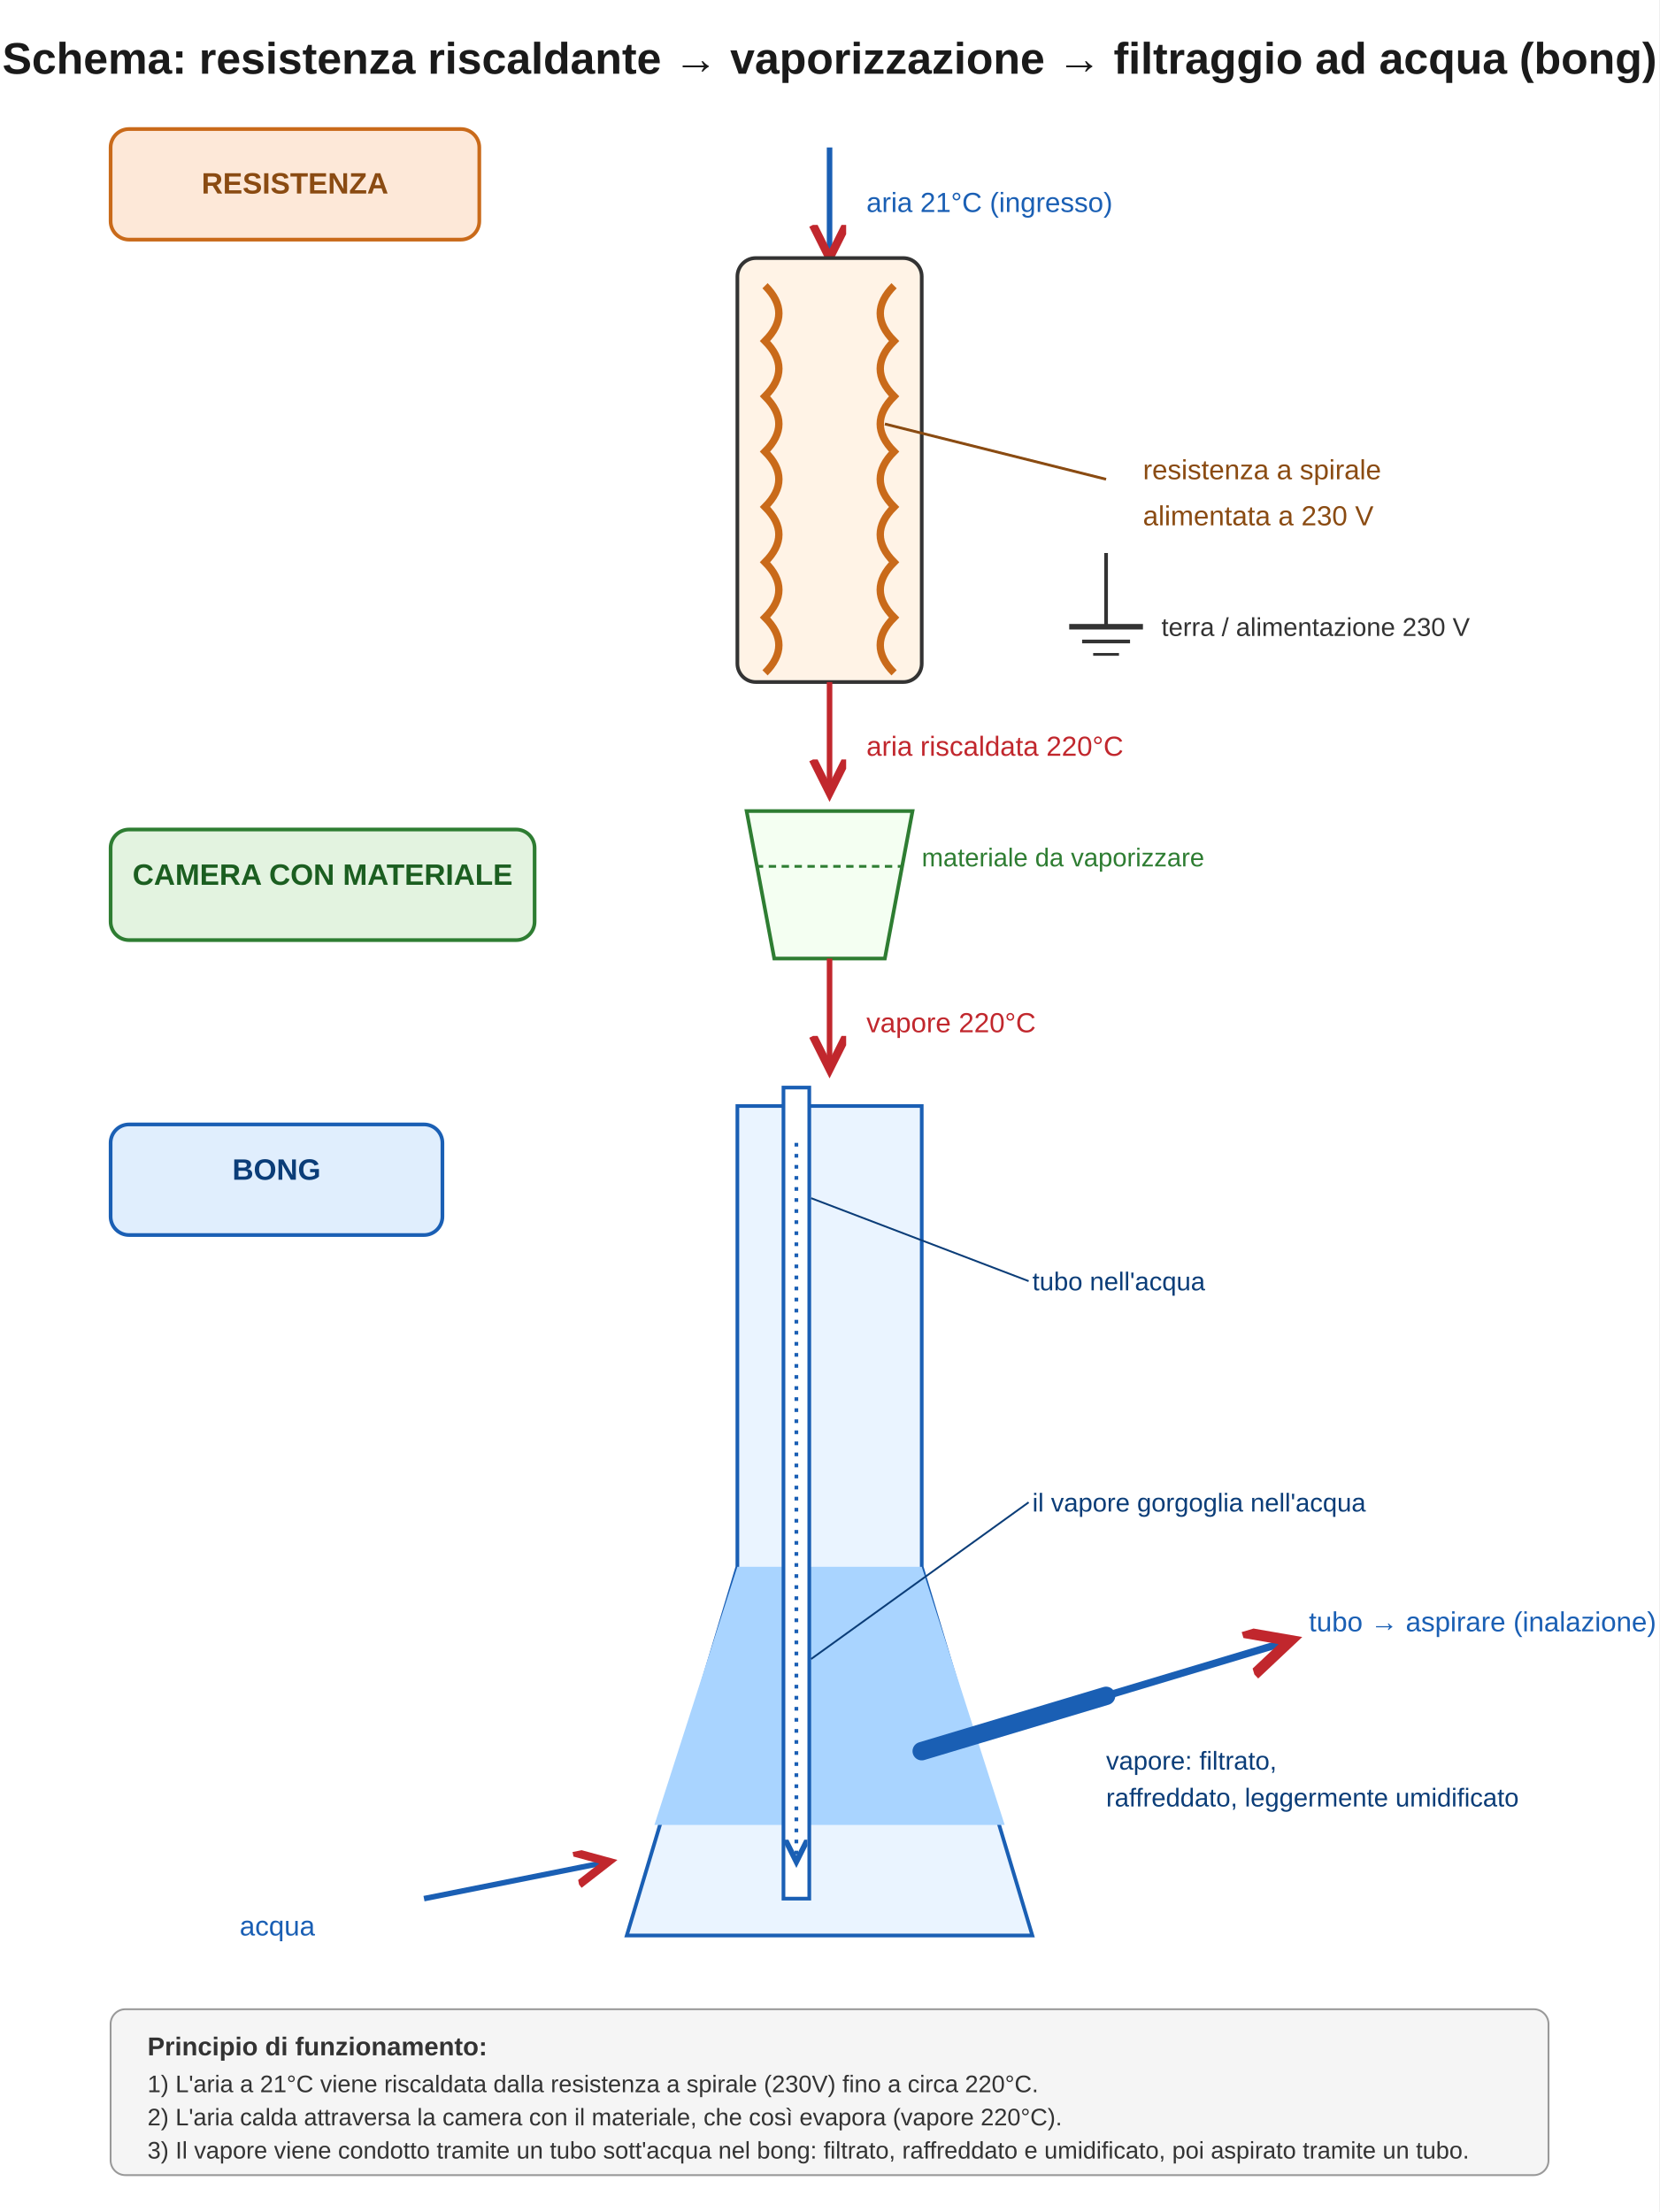
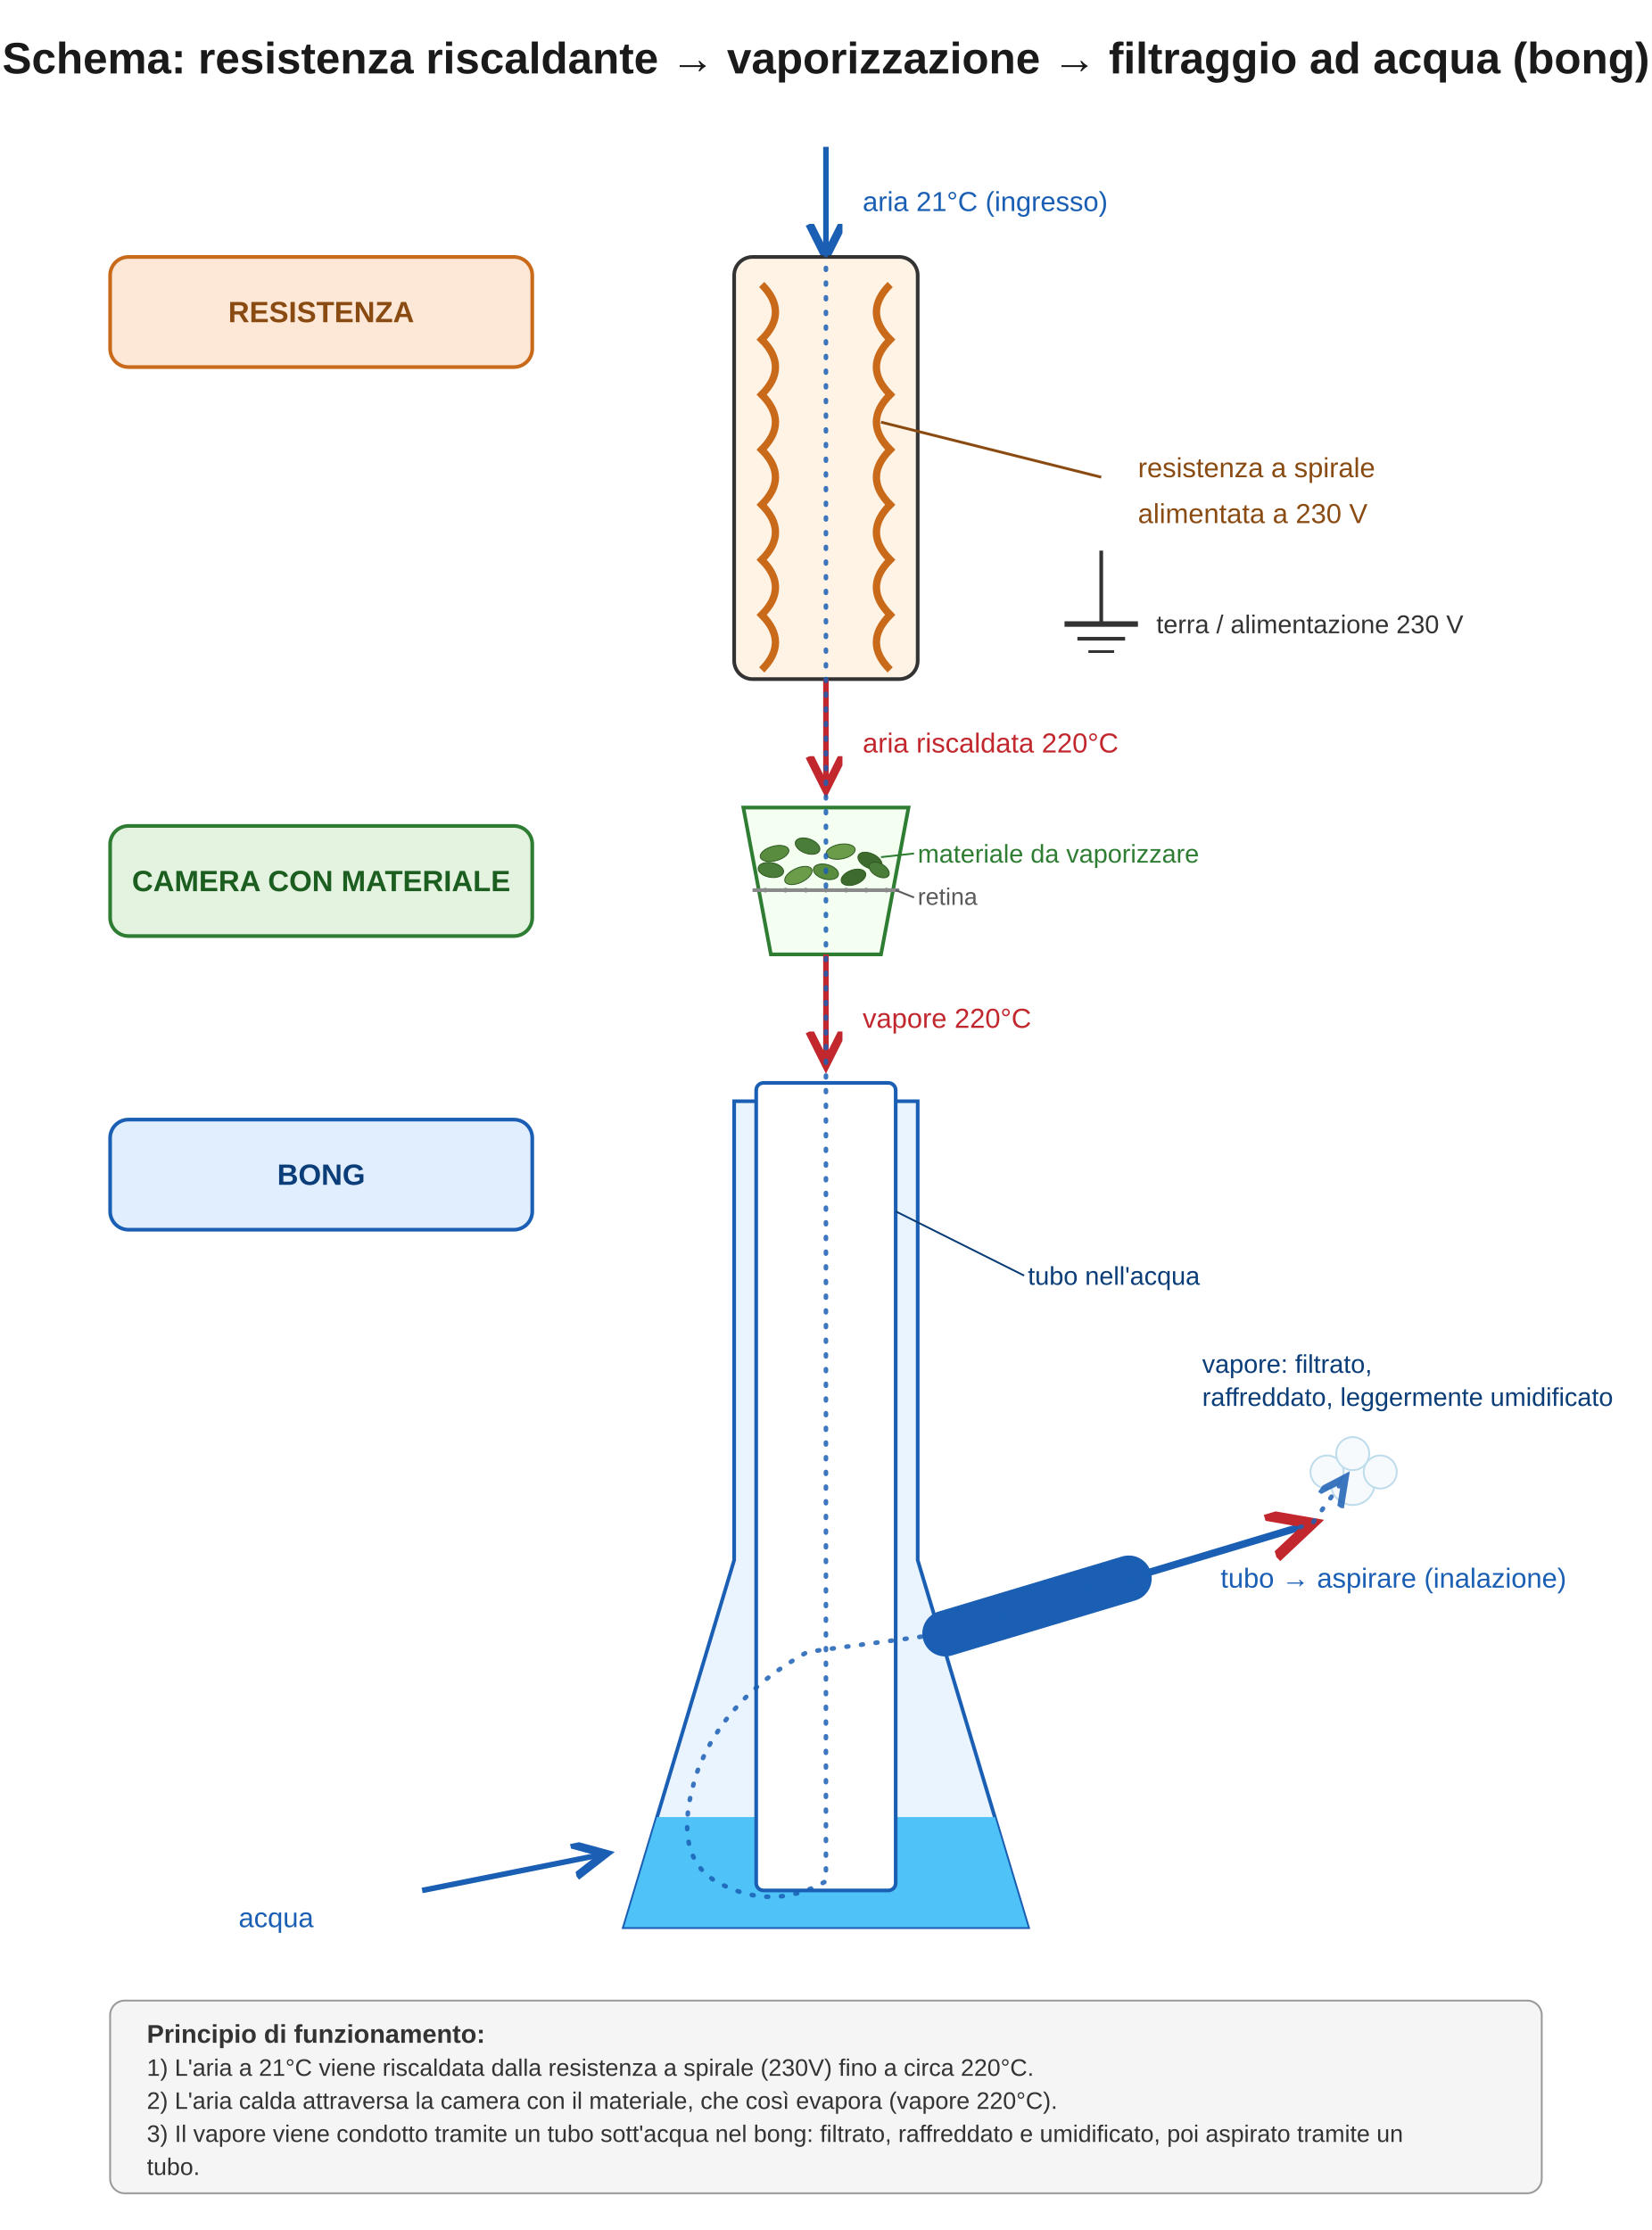
- <svg xmlns="http://www.w3.org/2000/svg" width="900" height="1200" viewBox="0 0 900 1200" font-family="Arial, sans-serif">
-   <rect width="900" height="1200" fill="#ffffff" />
+ <svg xmlns="http://www.w3.org/2000/svg" width="900" height="1215" viewBox="0 0 900 1215" font-family="Arial, sans-serif">
+   <rect width="900" height="1215" fill="#ffffff" />
  <text x="450" y="40" text-anchor="middle" font-size="24" font-weight="bold" fill="#1a1a1a">Schema: resistenza riscaldante → vaporizzazione → filtraggio ad acqua (bong)</text>
-   <rect x="60" y="70" width="200" height="60" rx="10" fill="#fde8d8" stroke="#c96a1a" stroke-width="2" />
-   <text x="160" y="105" text-anchor="middle" font-size="16" font-weight="bold" fill="#8a4b12">RESISTENZA</text>
-   <line x1="450" y1="80" x2="450" y2="140" stroke="#1a5fb4" stroke-width="3" marker-end="url(#arrow)" />
+   <rect x="60" y="140" width="230" height="60" rx="10" fill="#fde8d8" stroke="#c96a1a" stroke-width="2" />
+   <text x="175" y="170" text-anchor="middle" dominant-baseline="central" font-size="16" font-weight="bold" fill="#8a4b12">RESISTENZA</text>
+   <line x1="450" y1="80" x2="450" y2="140" stroke="#1a5fb4" stroke-width="3" marker-end="url(#arrowblue)" />
  <text x="470" y="115" font-size="15" fill="#1a5fb4">aria 21°C (ingresso)</text>
  <rect x="400" y="140" width="100" height="230" rx="10" fill="#fff3e6" stroke="#333" stroke-width="2" />
  <path d="M 415 155 q 15 15 0 30 q 15 15 0 30 q 15 15 0 30 q 15 15 0 30 q 15 15 0 30 q 15 15 0 30 q 15 15 0 30" fill="none" stroke="#c96a1a" stroke-width="4" />
  <path d="M 485 155 q -15 15 0 30 q -15 15 0 30 q -15 15 0 30 q -15 15 0 30 q -15 15 0 30 q -15 15 0 30 q -15 15 0 30" fill="none" stroke="#c96a1a" stroke-width="4" />
  <text x="620" y="260" font-size="15" fill="#8a4b12">resistenza a spirale</text>
  <text x="620" y="285" font-size="15" fill="#8a4b12">alimentata a 230 V</text>
  <line x1="600" y1="260" x2="480" y2="230" stroke="#8a4b12" stroke-width="1.5" />
  <line x1="600" y1="300" x2="600" y2="340" stroke="#333" stroke-width="2" />
  <line x1="580" y1="340" x2="620" y2="340" stroke="#333" stroke-width="3" />
  <line x1="587" y1="348" x2="613" y2="348" stroke="#333" stroke-width="2" />
  <line x1="593" y1="355" x2="607" y2="355" stroke="#333" stroke-width="1.5" />
  <text x="630" y="345" font-size="14" fill="#333">terra / alimentazione 230 V</text>
  <line x1="450" y1="370" x2="450" y2="430" stroke="#c1272d" stroke-width="3" marker-end="url(#arrow)" />
  <text x="470" y="410" font-size="15" fill="#c1272d">aria riscaldata 220°C</text>
  <rect x="60" y="450" width="230" height="60" rx="10" fill="#e3f3e0" stroke="#2e7d32" stroke-width="2" />
-   <text x="175" y="480" text-anchor="middle" font-size="16" font-weight="bold" fill="#1b5e20">CAMERA CON MATERIALE</text>
+   <text x="175" y="480" text-anchor="middle" dominant-baseline="central" font-size="16" font-weight="bold" fill="#1b5e20">CAMERA CON MATERIALE</text>
  <path d="M 405 440 L 495 440 L 480 520 L 420 520 Z" fill="#f4fff2" stroke="#2e7d32" stroke-width="2" />
-   <line x1="410" y1="470" x2="490" y2="470" stroke="#2e7d32" stroke-width="1.5" stroke-dasharray="4,3" />
+   <g stroke="#2e5a20" stroke-width="0.5">
+     <ellipse cx="422" cy="465" rx="8" ry="4" fill="#5a8c3f" transform="rotate(-15 422 465)" />
+     <ellipse cx="440" cy="461" rx="7" ry="4" fill="#4a7c3a" transform="rotate(20 440 461)" />
+     <ellipse cx="458" cy="464" rx="8" ry="4" fill="#6b9c4a" transform="rotate(-10 458 464)" />
+     <ellipse cx="474" cy="469" rx="7" ry="4" fill="#3d6b2e" transform="rotate(25 474 469)" />
+     <ellipse cx="420" cy="474" rx="7" ry="4" fill="#4a7c3a" transform="rotate(10 420 474)" />
+     <ellipse cx="435" cy="477" rx="8" ry="4" fill="#6b9c4a" transform="rotate(-25 435 477)" />
+     <ellipse cx="450" cy="475" rx="7" ry="4" fill="#5a8c3f" transform="rotate(15 450 475)" />
+     <ellipse cx="465" cy="478" rx="7" ry="4" fill="#3d6b2e" transform="rotate(-20 465 478)" />
+     <ellipse cx="479" cy="474" rx="6" ry="3.5" fill="#4a7c3a" transform="rotate(30 479 474)" />
+   </g>
+   <line x1="410" y1="485" x2="490" y2="485" stroke="#8a8a8a" stroke-width="2" />
+   <g fill="#8a8a8a">
+     <circle cx="417" cy="485" r="1.3" />
+     <circle cx="428" cy="485" r="1.3" />
+     <circle cx="439" cy="485" r="1.3" />
+     <circle cx="450" cy="485" r="1.3" />
+     <circle cx="461" cy="485" r="1.3" />
+     <circle cx="472" cy="485" r="1.3" />
+     <circle cx="483" cy="485" r="1.3" />
+   </g>
  <text x="500" y="470" font-size="14" fill="#2e7d32">materiale da vaporizzare</text>
+   <line x1="498" y1="465" x2="480" y2="467" stroke="#2e7d32" stroke-width="1" />
+   <text x="500" y="493" font-size="13" fill="#5a5a5a">retina</text>
+   <line x1="498" y1="489" x2="488" y2="485" stroke="#5a5a5a" stroke-width="1" />
  <line x1="450" y1="520" x2="450" y2="580" stroke="#c1272d" stroke-width="3" marker-end="url(#arrow)" />
  <text x="470" y="560" font-size="15" fill="#c1272d">vapore 220°C</text>
-   <rect x="60" y="610" width="180" height="60" rx="10" fill="#e0eefd" stroke="#1a5fb4" stroke-width="2" />
-   <text x="150" y="640" text-anchor="middle" font-size="16" font-weight="bold" fill="#0b3d78">BONG</text>
+   <rect x="60" y="610" width="230" height="60" rx="10" fill="#e0eefd" stroke="#1a5fb4" stroke-width="2" />
+   <text x="175" y="640" text-anchor="middle" dominant-baseline="central" font-size="16" font-weight="bold" fill="#0b3d78">BONG</text>
  <path d="M 400 600 L 400 850 L 340 1050 L 560 1050 L 500 850 L 500 600 Z" fill="#eaf4ff" stroke="#1a5fb4" stroke-width="2" />
-   <path d="M 355 990 L 545 990 L 500 850 L 400 850 Z" fill="#a9d4ff" stroke="none" />
-   <rect x="425" y="590" width="14" height="440" fill="#ffffff" stroke="#1a5fb4" stroke-width="2" />
-   <line x1="432" y1="620" x2="432" y2="1010" stroke="#1a5fb4" stroke-width="2" stroke-dasharray="2,4" marker-end="url(#arrowblue)" />
+   <path d="M 358 990 L 340 1050 L 560 1050 L 542 990 Z" fill="#4fc3f7" stroke="none" />
+   <rect x="412" y="590" width="76" height="440" rx="4" fill="#ffffff" stroke="#1a5fb4" stroke-width="2" />
  <text x="560" y="700" font-size="14" fill="#0b3d78">tubo nell'acqua</text>
-   <line x1="558" y1="695" x2="440" y2="650" stroke="#0b3d78" stroke-width="1" />
-   <text x="560" y="820" font-size="14" fill="#0b3d78">il vapore gorgoglia nell'acqua</text>
-   <line x1="558" y1="815" x2="440" y2="900" stroke="#0b3d78" stroke-width="1" />
-   <path d="M 500 950 L 600 920" stroke="#1a5fb4" stroke-width="10" fill="none" stroke-linecap="round" />
-   <line x1="600" y1="920" x2="700" y2="890" stroke="#1a5fb4" stroke-width="4" marker-end="url(#arrow)" />
-   <text x="710" y="885" font-size="15" fill="#1a5fb4">tubo → aspirare (inalazione)</text>
-   <text x="600" y="960" font-size="14" fill="#0b3d78">vapore: filtrato,</text>
-   <text x="600" y="980" font-size="14" fill="#0b3d78">raffreddato, leggermente umidificato</text>
-   <line x1="230" y1="1030" x2="330" y2="1010" stroke="#1a5fb4" stroke-width="3" marker-end="url(#arrow)" />
+   <line x1="558" y1="695" x2="488" y2="660" stroke="#0b3d78" stroke-width="1" />
+   <path d="M 515 890 L 615 860" stroke="#1a5fb4" stroke-width="25" fill="none" stroke-linecap="round" />
+   <line x1="615" y1="860" x2="715" y2="830" stroke="#1a5fb4" stroke-width="4" marker-end="url(#arrow)" />
+   <text x="665" y="865" font-size="15" fill="#1a5fb4">tubo → aspirare (inalazione)</text>
+   <g opacity="0.9">
+     <circle cx="737" cy="808" r="12" fill="#f5fafd" stroke="#b8d8ea" stroke-width="1" />
+     <circle cx="752" cy="802" r="9" fill="#f5fafd" stroke="#b8d8ea" stroke-width="1" />
+     <circle cx="723" cy="802" r="9" fill="#f5fafd" stroke="#b8d8ea" stroke-width="1" />
+     <circle cx="737" cy="792" r="9" fill="#f5fafd" stroke="#b8d8ea" stroke-width="1" />
+   </g>
+   <text x="655" y="748" font-size="14" fill="#0b3d78">vapore: filtrato,</text>
+   <text x="655" y="766" font-size="14" fill="#0b3d78">raffreddato, leggermente umidificato</text>
+   <path d="M 450 82 L 450 1010 L 450 1025 Q 420 1042 390 1025 Q 365 1010 380 965 Q 395 925 440 900 L 515 890 L 615 860 L 715 830 L 733 805" fill="none" stroke="#1a5fb4" stroke-width="2.5" stroke-linecap="round" stroke-dasharray="1,7" opacity="0.85" marker-end="url(#arrowblue)" />
+   <line x1="230" y1="1030" x2="330" y2="1010" stroke="#1a5fb4" stroke-width="3" marker-end="url(#arrowblue)" />
  <text x="130" y="1050" font-size="15" fill="#1a5fb4">acqua</text>
  <defs>
    <marker id="arrow" markerWidth="10" markerHeight="10" refX="6" refY="3" orient="auto" markerUnits="strokeWidth">
      <path d="M0,0 L6,3 L0,6" fill="none" stroke="#c1272d" stroke-width="1.5" />
    </marker>
    <marker id="arrowblue" markerWidth="10" markerHeight="10" refX="6" refY="3" orient="auto" markerUnits="strokeWidth">
      <path d="M0,0 L6,3 L0,6" fill="none" stroke="#1a5fb4" stroke-width="1.5" />
    </marker>
  </defs>
-   <rect x="60" y="1090" width="780" height="90" rx="8" fill="#f5f5f5" stroke="#999" stroke-width="1" />
-   <text x="80" y="1115" font-size="14" fill="#333" font-weight="bold">Principio di funzionamento:</text>
-   <text x="80" y="1135" font-size="13" fill="#333">1) L'aria a 21°C viene riscaldata dalla resistenza a spirale (230V) fino a circa 220°C.</text>
-   <text x="80" y="1153" font-size="13" fill="#333">2) L'aria calda attraversa la camera con il materiale, che così evapora (vapore 220°C).</text>
-   <text x="80" y="1171" font-size="13" fill="#333">3) Il vapore viene condotto tramite un tubo sott'acqua nel bong: filtrato, raffreddato e umidificato, poi aspirato tramite un tubo.</text>
+   <rect x="60" y="1090" width="780" height="105" rx="8" fill="#f5f5f5" stroke="#999" stroke-width="1" />
+   <text x="80" y="1113" font-size="14" fill="#333" font-weight="bold">Principio di funzionamento:</text>
+   <text x="80" y="1131" font-size="13" fill="#333">1) L'aria a 21°C viene riscaldata dalla resistenza a spirale (230V) fino a circa 220°C.</text>
+   <text x="80" y="1149" font-size="13" fill="#333">2) L'aria calda attraversa la camera con il materiale, che così evapora (vapore 220°C).</text>
+   <text x="80" y="1167" font-size="13" fill="#333">3) Il vapore viene condotto tramite un tubo sott'acqua nel bong: filtrato, raffreddato e umidificato, poi aspirato tramite un</text>
+   <text x="80" y="1185" font-size="13" fill="#333">tubo.</text>
</svg>
